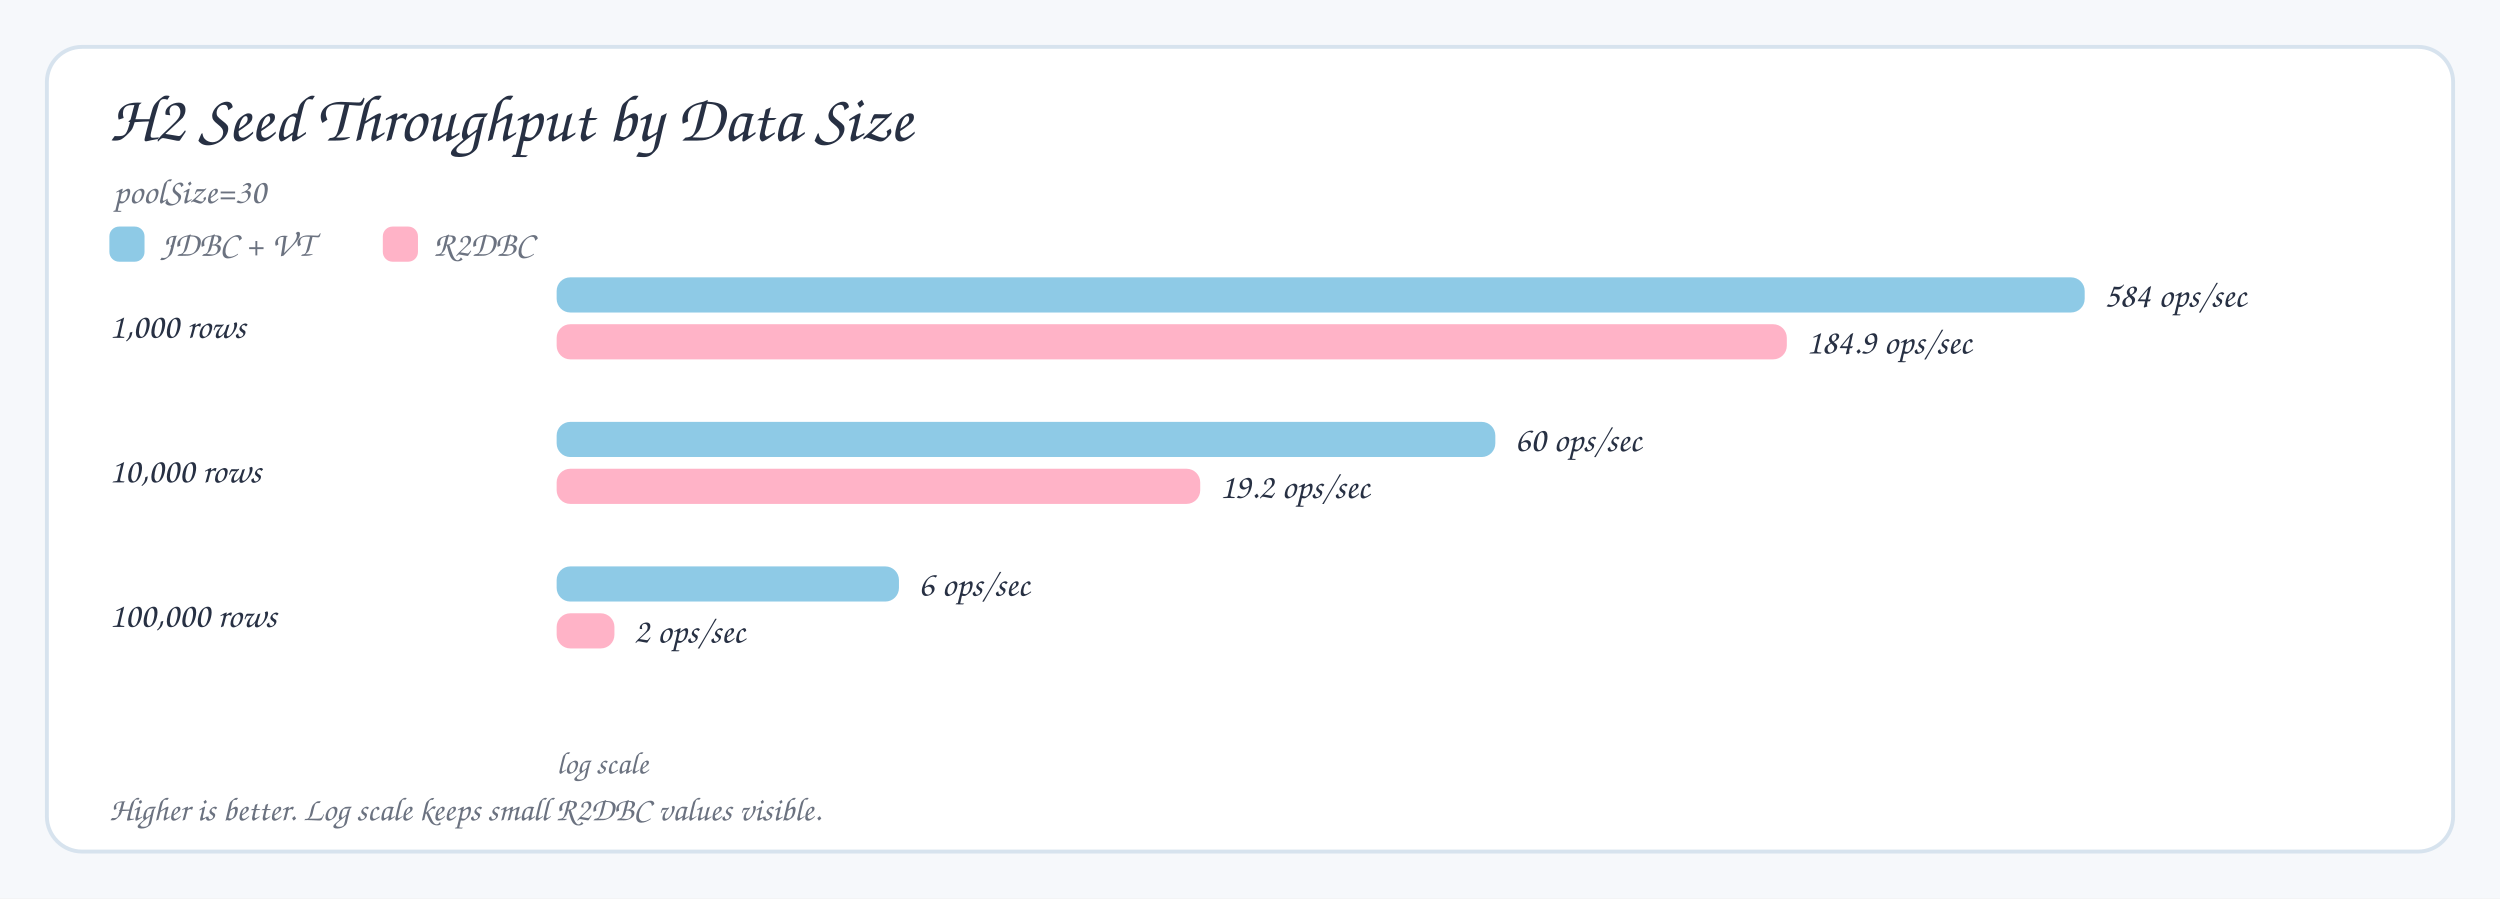
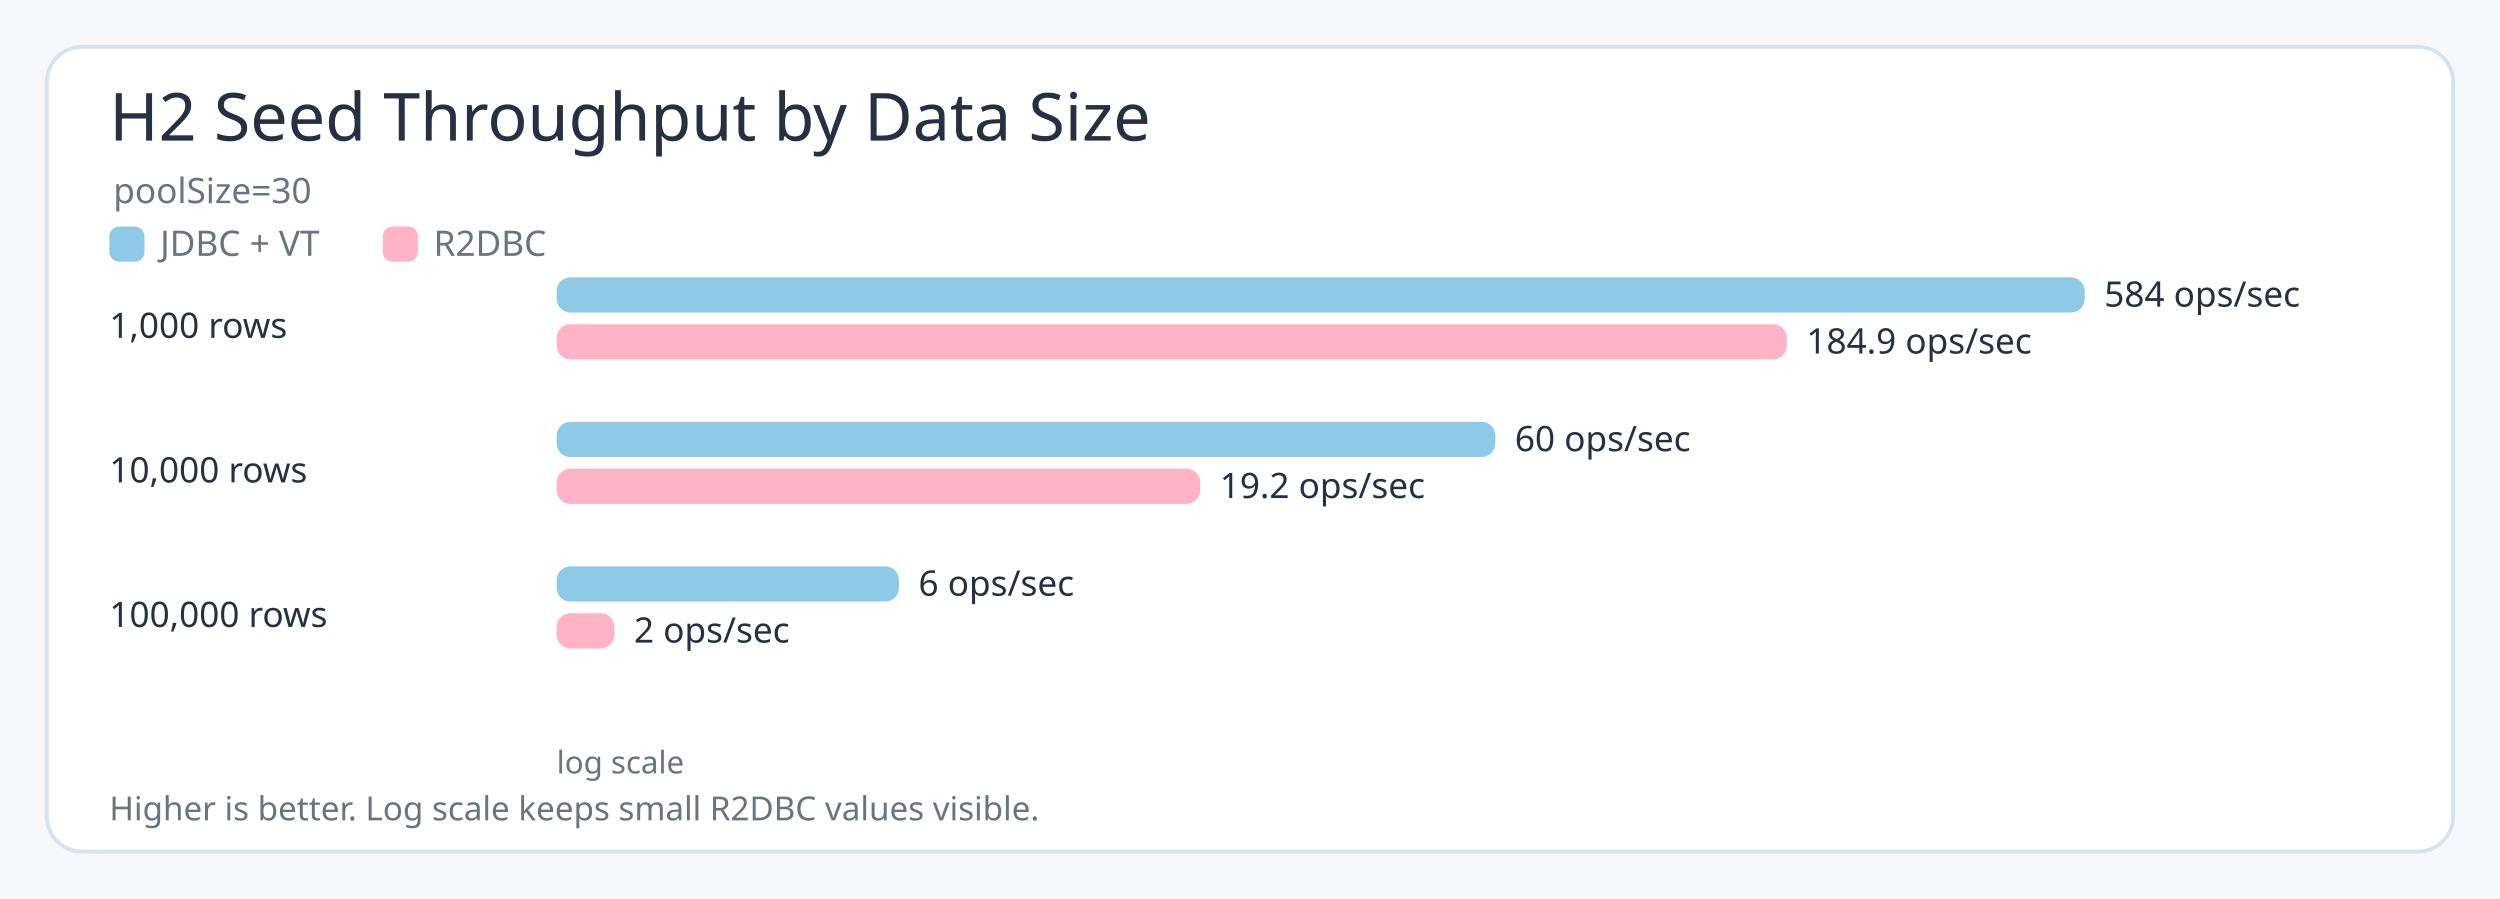
<svg xmlns="http://www.w3.org/2000/svg" width="1280" height="460" viewBox="0 0 1280 460">
  <style>
- .title{font-family:'Architects Daughter','Comic Sans MS','Comic Neue',cursive;font-size:34px;font-weight:400;fill:#273043}
- .subtitle,.axis,.legend,.note{font-family:'Comic Sans MS','Comic Neue','Chalkboard SE',cursive;fill:#6b7280;font-weight:400}
- .label{font-family:'Comic Sans MS','Comic Neue','Chalkboard SE',cursive;fill:#273043;font-weight:400}
- .value{font-family:'Comic Sans MS','Comic Neue','Chalkboard SE',cursive;fill:#273043;font-weight:400;font-size:18px}
+ .title{font-family:"Architects Daughter";font-size:34px;font-weight:400;fill:#273043}
+ .subtitle,.axis,.legend,.note{font-family:"Comic Mono";fill:#6b7280;font-weight:400}
+ .label{font-family:"Comic Mono";fill:#273043;font-weight:400}
+ .value{font-family:"Comic Mono";fill:#273043;font-weight:400;font-size:18px}
.axis{font-size:16px}.legend{font-size:18px}.note{font-size:17px}.label{font-size:18px}
</style>
  <rect width="1280" height="460" rx="0" fill="#f6f8fb" />
  <rect x="24" y="24" width="1232" height="412" rx="18" fill="#ffffff" stroke="#d7e3ee" stroke-width="2" />
  <text class="title" x="56" y="72">H2 Seed Throughput by Data Size</text>
  <text class="subtitle" x="58" y="104" font-size="18">poolSize=30</text>
  <rect x="56" y="116" width="18" height="18" rx="5" fill="#8ecae6" />
  <text class="legend" x="82" y="131">JDBC + VT</text>
  <rect x="196" y="116" width="18" height="18" rx="5" fill="#ffb3c7" />
  <text class="legend" x="222" y="131">R2DBC</text>
  <text class="label" x="56" y="173">1,000 rows</text>
  <rect x="285" y="142" width="782.361" height="18" rx="7" fill="#8ecae6" />
  <text class="value" x="1077.361" y="157" font-size="16">584 ops/sec</text>
  <rect x="285" y="166" width="629.853" height="18" rx="7" fill="#ffb3c7" />
  <text class="value" x="924.853" y="181" font-size="16">184.9 ops/sec</text>
  <text class="label" x="56" y="247">10,000 rows</text>
  <rect x="285" y="216" width="480.609" height="18" rx="7" fill="#8ecae6" />
  <text class="value" x="775.609" y="231" font-size="16">60 ops/sec</text>
  <rect x="285" y="240" width="329.513" height="18" rx="7" fill="#ffb3c7" />
  <text class="value" x="624.513" y="255" font-size="16">19.2 ops/sec</text>
  <text class="label" x="56" y="321">100,000 rows</text>
  <rect x="285" y="290" width="175.273" height="18" rx="7" fill="#8ecae6" />
  <text class="value" x="470.273" y="305" font-size="16">6 ops/sec</text>
  <rect x="285" y="314" width="29.59" height="18" rx="7" fill="#ffb3c7" />
  <text class="value" x="324.59" y="329" font-size="16">2 ops/sec</text>
  <text class="axis" x="285" y="396">log scale</text>
  <text class="note" x="56" y="420">Higher is better. Log scale keeps small R2DBC values visible.</text>
</svg>
